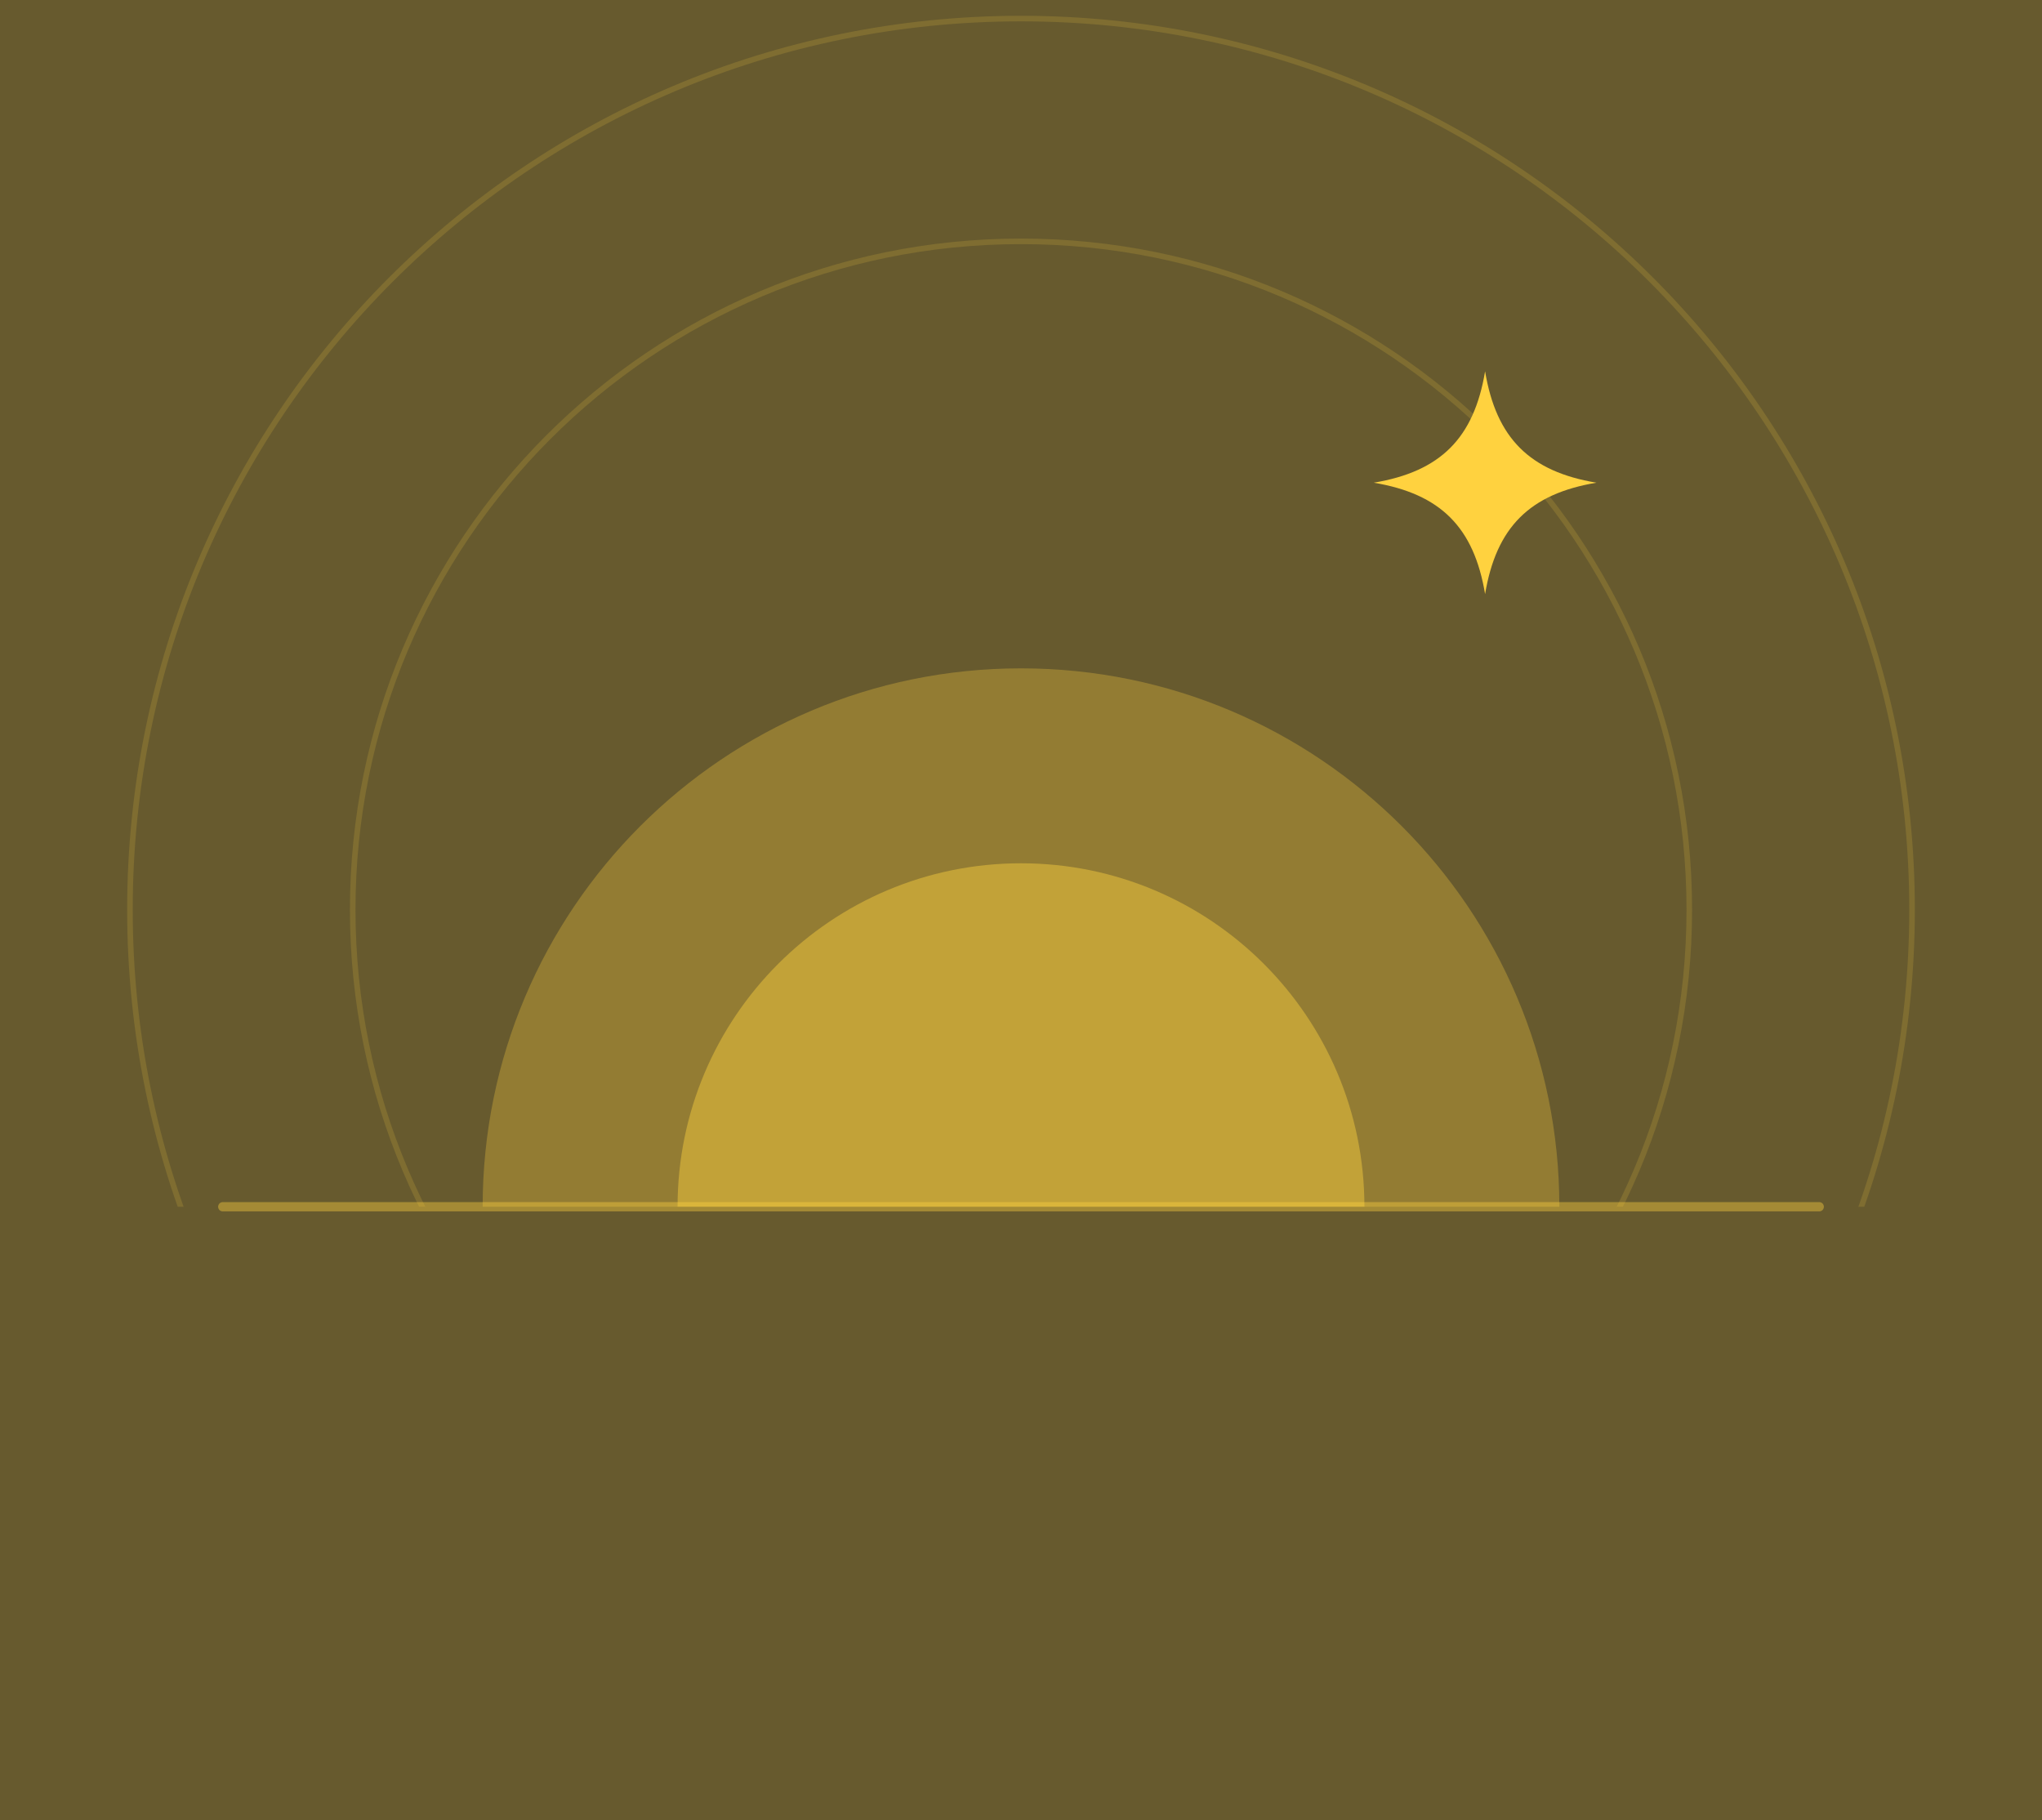
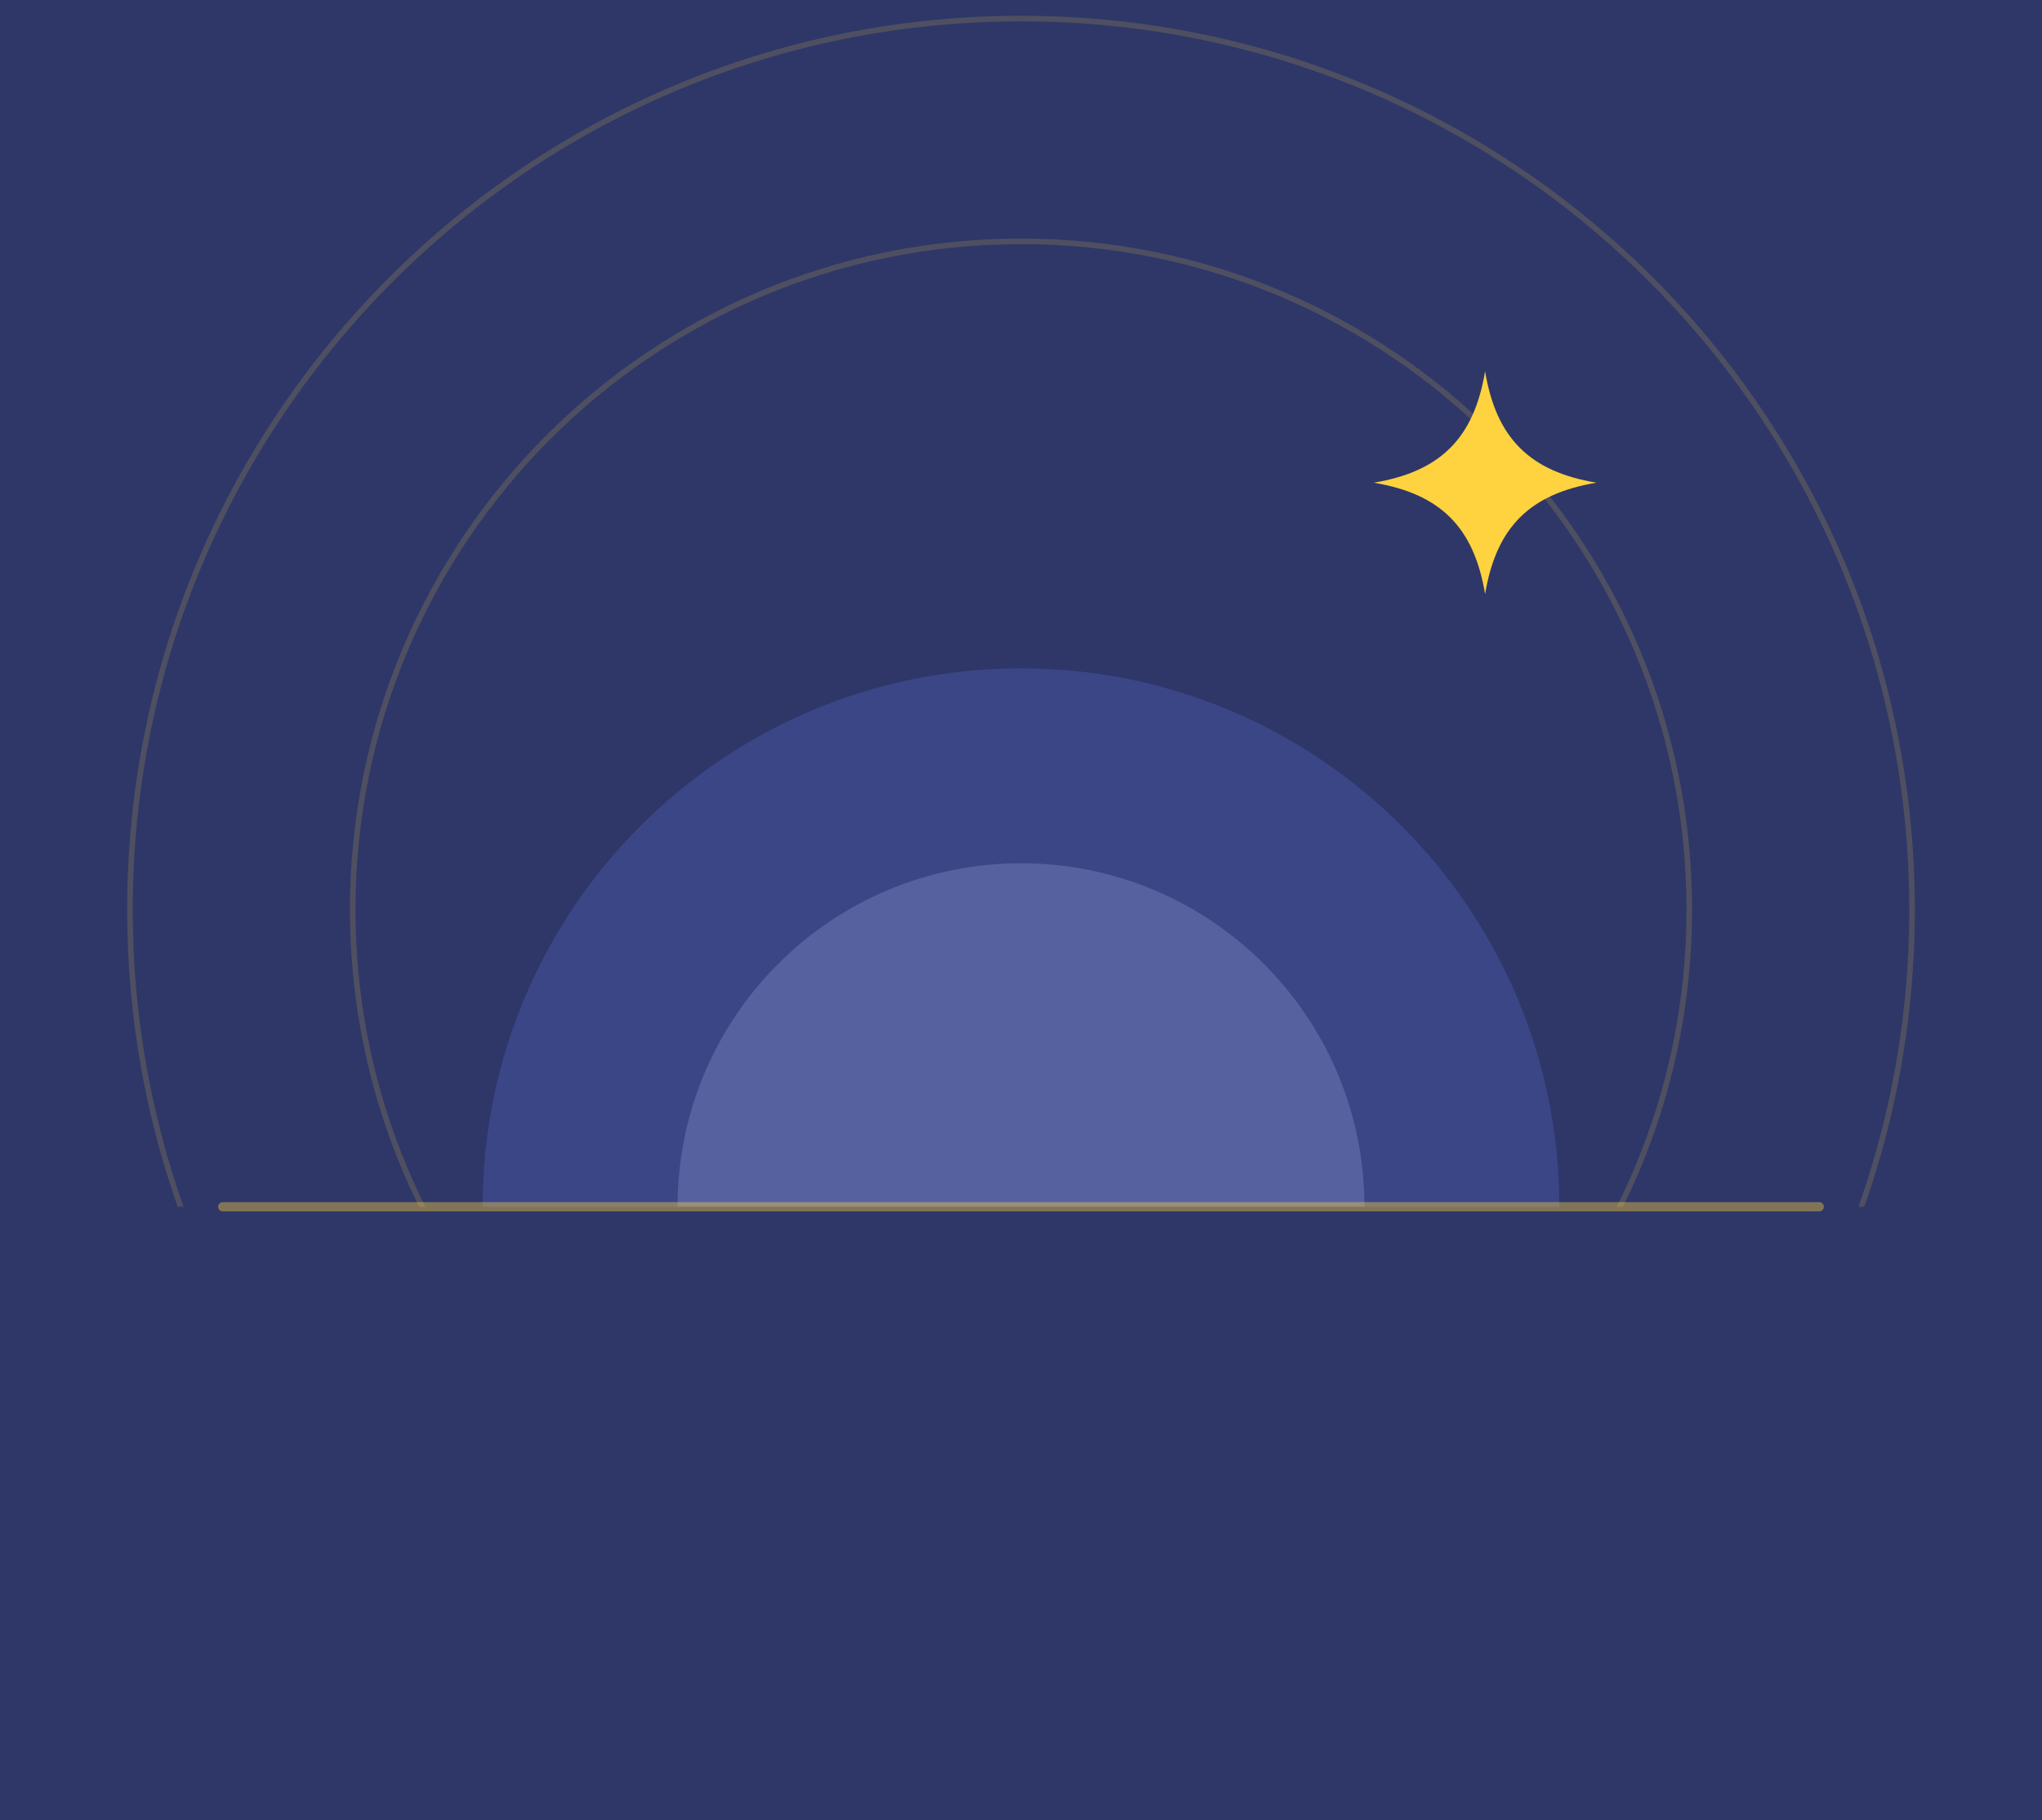
<svg xmlns="http://www.w3.org/2000/svg" viewBox="250 70 1100 980" preserveAspectRatio="xMidYMid meet">
-   <rect x="-4000" y="-4000" width="9600" height="9000" fill="#675a2e" />
+   <rect x="-4000" y="-4000" width="9600" height="9000" fill="#2e3768" />
  <g fill="none" stroke="#FFD23F" stroke-opacity=".16" stroke-width="3">
    <circle cx="800" cy="560" r="360" />
    <circle cx="800" cy="560" r="480" />
  </g>
-   <circle cx="800" cy="720" r="290" fill="#937c33" />
-   <circle cx="800" cy="720" r="185" fill="#c2a238" />
-   <rect x="-4000" y="720" width="9600" height="4000" fill="#675a2e" />
+   <circle cx="800" cy="720" r="290" fill="#3b4687" />
+   <circle cx="800" cy="720" r="185" fill="#55629f" />
+   <rect x="-4000" y="720" width="9600" height="4000" fill="#2e3768" />
  <path d="M370 720h860" stroke="#FFD23F" stroke-opacity=".4" stroke-width="5" stroke-linecap="round" />
  <path d="M1050 270c6 36 24 54 60 60-36 6-54 24-60 60-6-36-24-54-60-60 36-6 54-24 60-60z" fill="#FFD23F" />
</svg>
